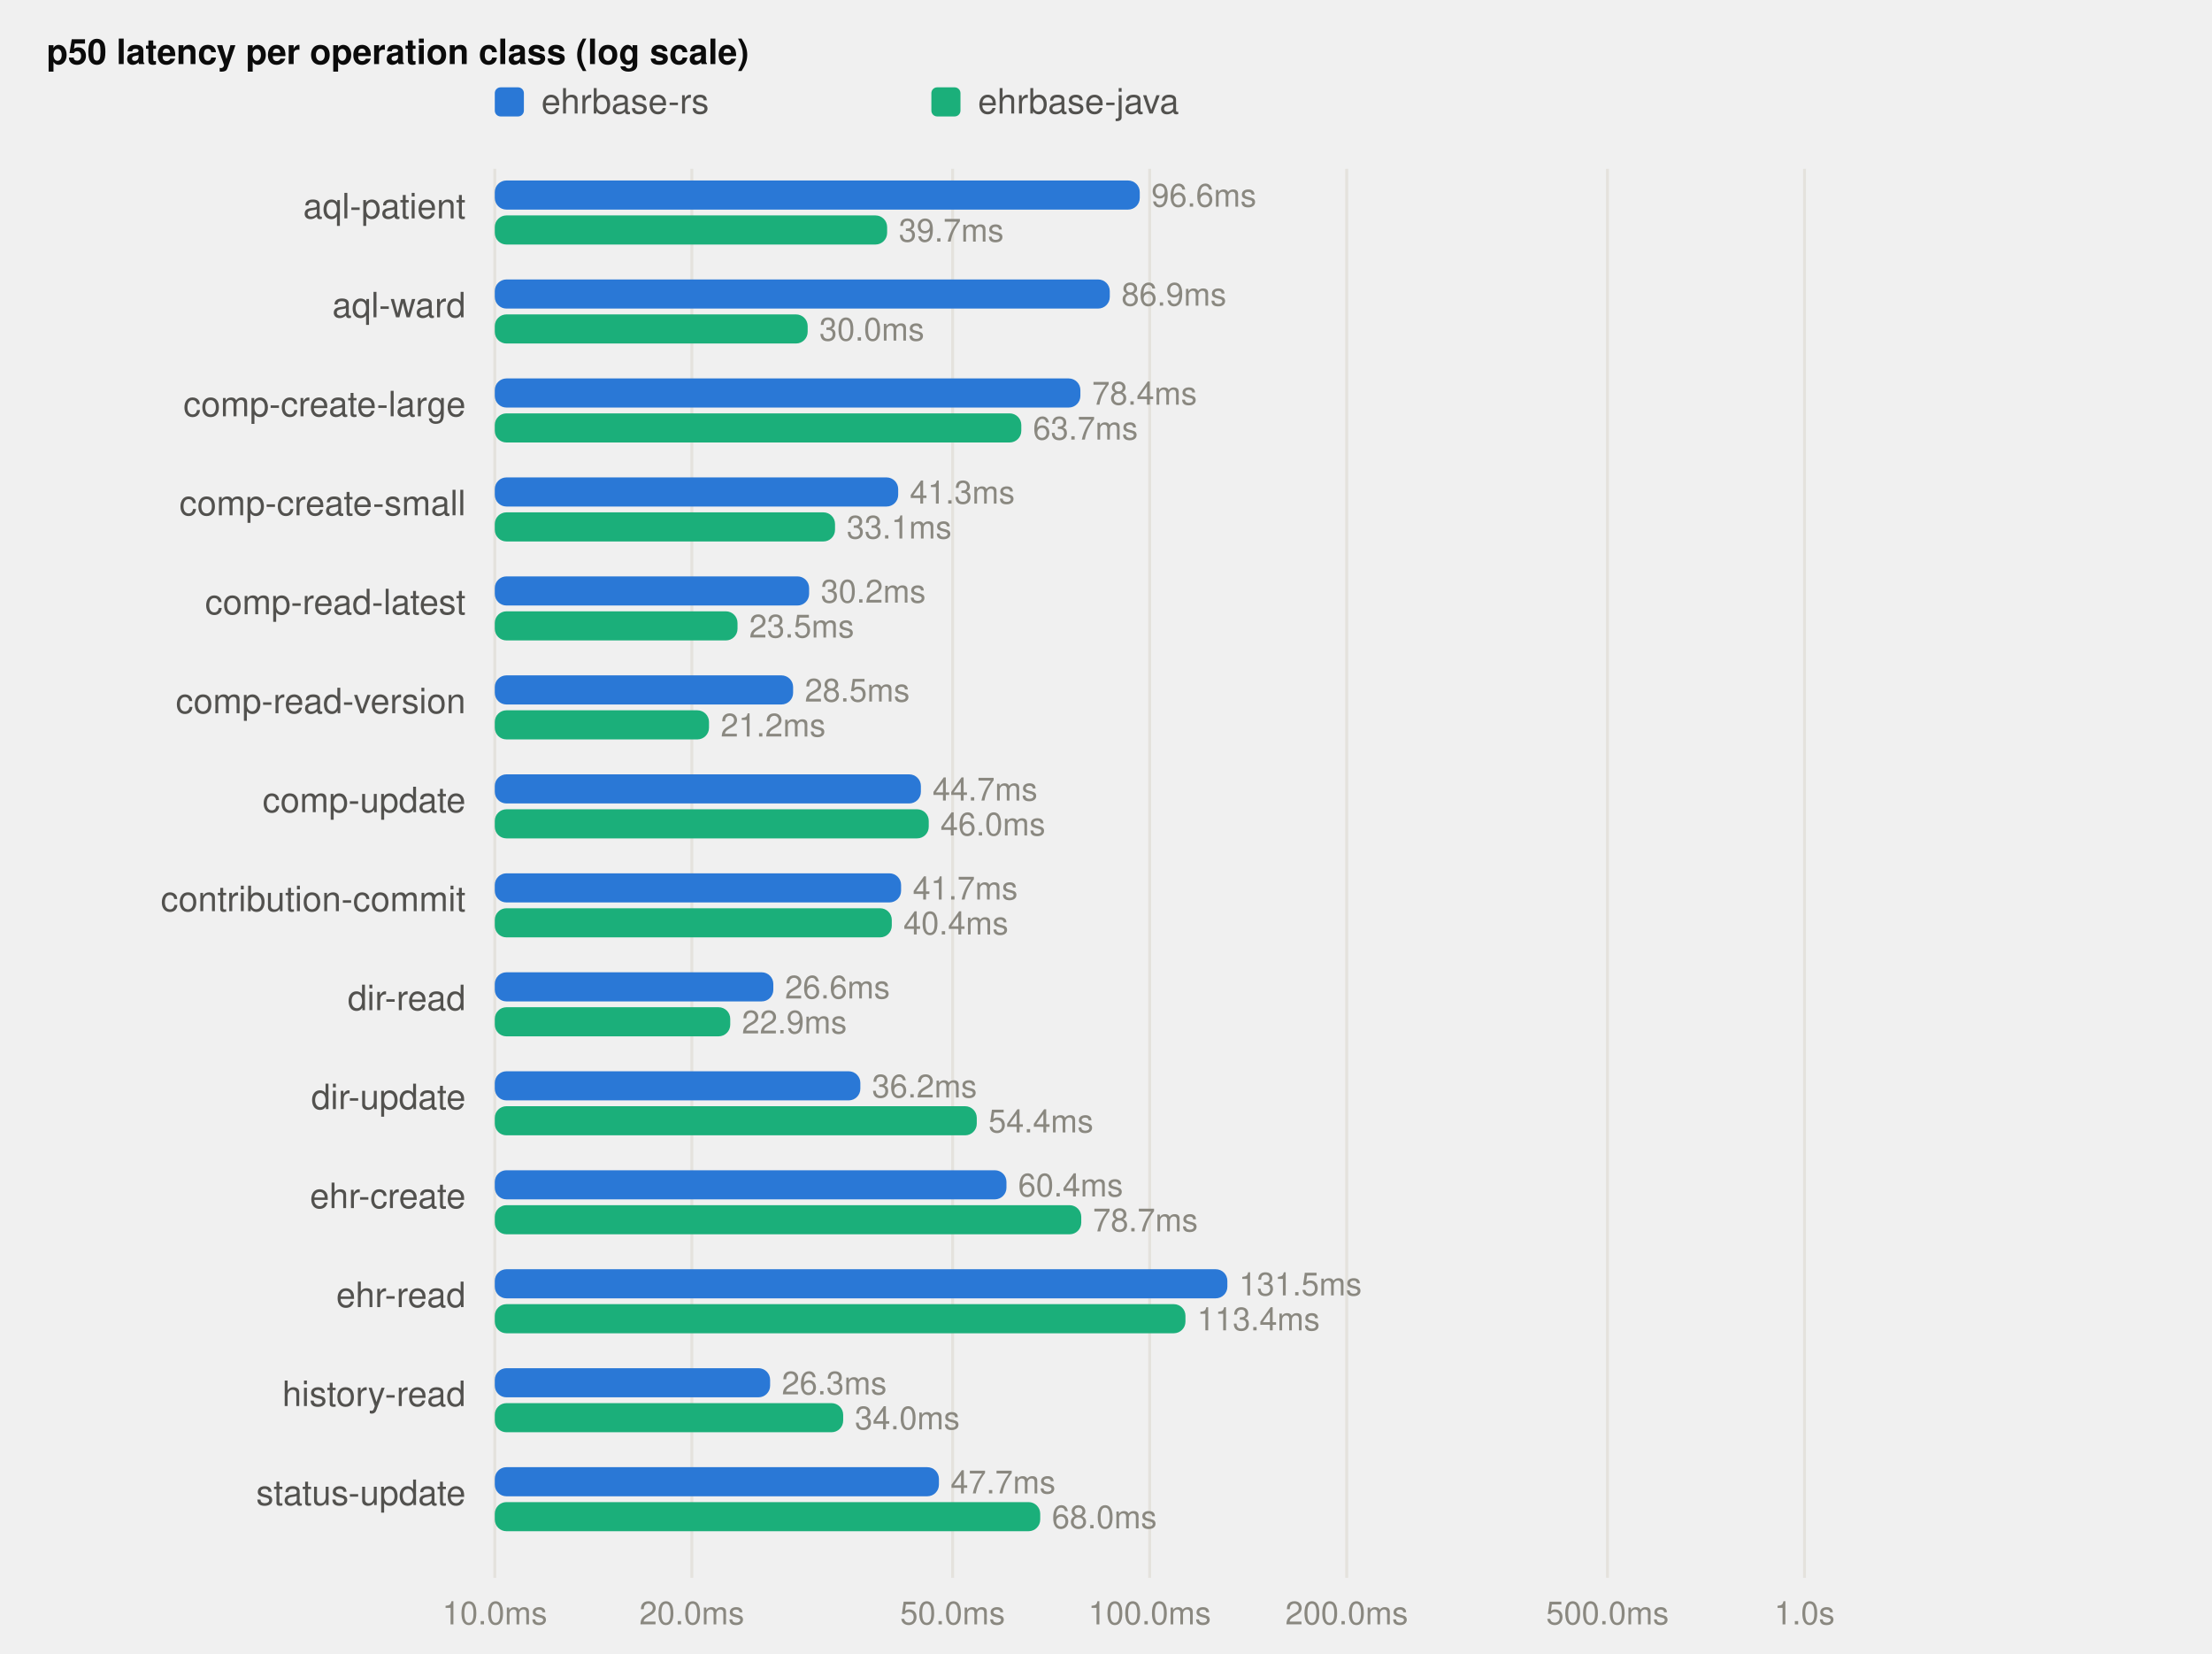
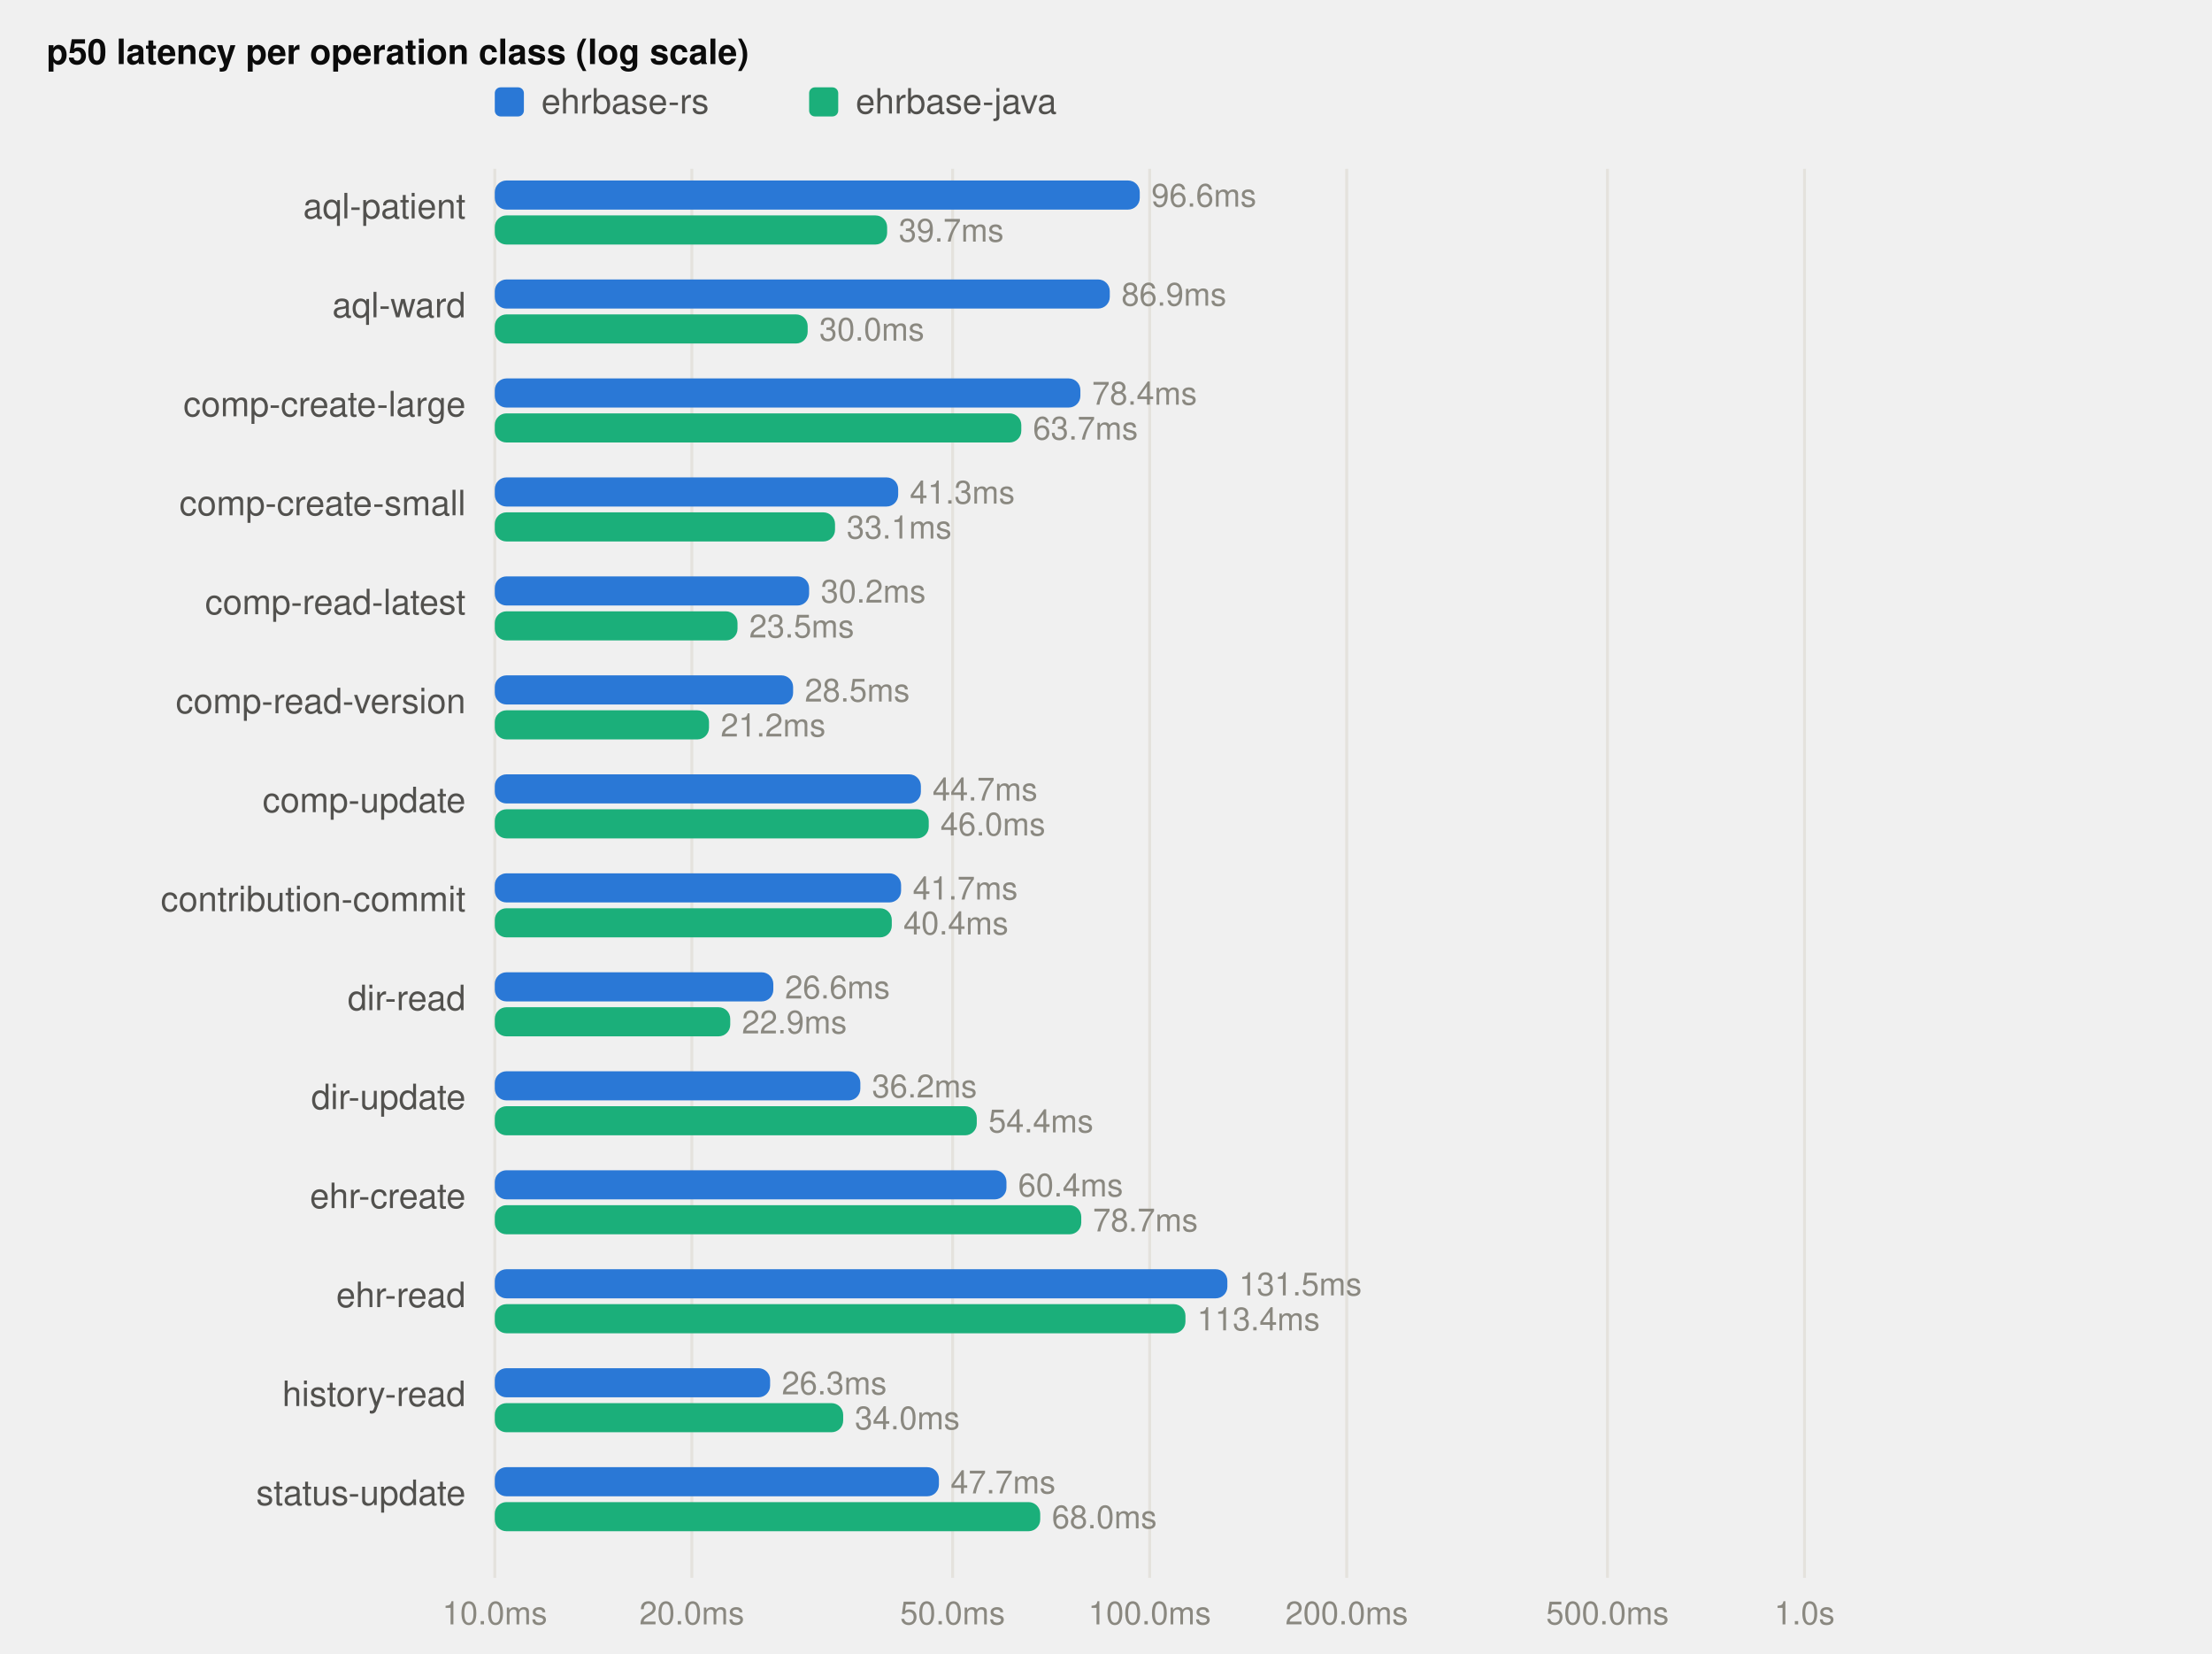
<svg xmlns="http://www.w3.org/2000/svg" viewBox="0 0 760 568" role="img" aria-label="p50 latency per operation class">
  <style>
text { fill: #52514e; font: 12px -apple-system, 'Segoe UI', Helvetica, Arial, sans-serif; }
.title { fill: #0b0b0b; font-weight: 600; }
.muted { fill: #8a8880; font-size: 11px; }
.grid { stroke: #e4e2dd; stroke-width: 1; }
.s1 { fill: #2a78d6; } .s1s { stroke: #2a78d6; }
.s2 { fill: #1baf7a; } .s2s { stroke: #1baf7a; }
@media (prefers-color-scheme: dark) {
text { fill: #c3c2b7; }
.title { fill: #ffffff; }
.muted { fill: #8f8e85; }
.grid { stroke: #3a3a38; }
.s1 { fill: #3987e5; } .s1s { stroke: #3987e5; }
.s2 { fill: #199e70; } .s2s { stroke: #199e70; }
}
</style>
  <text x="16" y="22" class="title">p50 latency per operation class (log scale)</text>
-   <rect class="s1" x="170" y="30" width="10" height="10" rx="2" />
-   <text x="186.0" y="39">ehrbase-rs</text>
-   <rect class="s2" x="320" y="30" width="10" height="10" rx="2" />
-   <text x="336.0" y="39">ehrbase-java</text>
+   <rect class="s1" x="170.0" y="30.0" width="10" height="10" rx="2" />
+   <text x="186.0" y="39.0">ehrbase-rs</text>
+   <rect class="s2" x="278.0" y="30.0" width="10" height="10" rx="2" />
+   <text x="294.0" y="39.0">ehrbase-java</text>
  <line class="grid" x1="170.0" y1="58" x2="170.0" y2="542.0" />
  <text class="muted" x="170.0" y="558.0" text-anchor="middle">10.0ms</text>
  <line class="grid" x1="237.7" y1="58" x2="237.7" y2="542.0" />
  <text class="muted" x="237.7" y="558.0" text-anchor="middle">20.0ms</text>
  <line class="grid" x1="327.3" y1="58" x2="327.3" y2="542.0" />
  <text class="muted" x="327.3" y="558.0" text-anchor="middle">50.0ms</text>
  <line class="grid" x1="395.0" y1="58" x2="395.0" y2="542.0" />
  <text class="muted" x="395.0" y="558.0" text-anchor="middle">100.0ms</text>
  <line class="grid" x1="462.7" y1="58" x2="462.7" y2="542.0" />
  <text class="muted" x="462.7" y="558.0" text-anchor="middle">200.0ms</text>
  <line class="grid" x1="552.3" y1="58" x2="552.3" y2="542.0" />
  <text class="muted" x="552.3" y="558.0" text-anchor="middle">500.0ms</text>
  <line class="grid" x1="620.0" y1="58" x2="620.0" y2="542.0" />
  <text class="muted" x="620.0" y="558.0" text-anchor="middle">1.0s</text>
  <text x="160.0" y="75.0" text-anchor="end">aql-patient</text>
  <rect class="s1" x="170" y="62.0" width="221.6" height="10" rx="4" />
  <text class="muted" x="395.6" y="71.0">96.6ms</text>
  <rect class="s2" x="170" y="74.0" width="134.8" height="10" rx="4" />
  <text class="muted" x="308.8" y="83.0">39.7ms</text>
  <text x="160.0" y="109.0" text-anchor="end">aql-ward</text>
  <rect class="s1" x="170" y="96.0" width="211.3" height="10" rx="4" />
  <text class="muted" x="385.3" y="105.0">86.9ms</text>
  <rect class="s2" x="170" y="108.0" width="107.5" height="10" rx="4" />
  <text class="muted" x="281.5" y="117.0">30.0ms</text>
  <text x="160.0" y="143.0" text-anchor="end">comp-create-large</text>
  <rect class="s1" x="170" y="130.0" width="201.2" height="10" rx="4" />
  <text class="muted" x="375.2" y="139.0">78.4ms</text>
  <rect class="s2" x="170" y="142.0" width="180.9" height="10" rx="4" />
  <text class="muted" x="354.9" y="151.0">63.7ms</text>
  <text x="160.0" y="177.0" text-anchor="end">comp-create-small</text>
  <rect class="s1" x="170" y="164.0" width="138.6" height="10" rx="4" />
  <text class="muted" x="312.6" y="173.0">41.3ms</text>
  <rect class="s2" x="170" y="176.0" width="116.9" height="10" rx="4" />
  <text class="muted" x="290.9" y="185.0">33.1ms</text>
  <text x="160.0" y="211.0" text-anchor="end">comp-read-latest</text>
  <rect class="s1" x="170" y="198.0" width="108.0" height="10" rx="4" />
  <text class="muted" x="282.0" y="207.0">30.2ms</text>
  <rect class="s2" x="170" y="210.0" width="83.4" height="10" rx="4" />
  <text class="muted" x="257.4" y="219.0">23.5ms</text>
  <text x="160.0" y="245.0" text-anchor="end">comp-read-version</text>
  <rect class="s1" x="170" y="232.0" width="102.5" height="10" rx="4" />
  <text class="muted" x="276.5" y="241.0">28.5ms</text>
  <rect class="s2" x="170" y="244.0" width="73.6" height="10" rx="4" />
  <text class="muted" x="247.6" y="253.0">21.2ms</text>
  <text x="160.0" y="279.0" text-anchor="end">comp-update</text>
  <rect class="s1" x="170" y="266.0" width="146.4" height="10" rx="4" />
  <text class="muted" x="320.4" y="275.0">44.7ms</text>
  <rect class="s2" x="170" y="278.0" width="149.1" height="10" rx="4" />
  <text class="muted" x="323.1" y="287.0">46.0ms</text>
  <text x="160.0" y="313.0" text-anchor="end">contribution-commit</text>
  <rect class="s1" x="170" y="300.0" width="139.6" height="10" rx="4" />
  <text class="muted" x="313.6" y="309.0">41.7ms</text>
  <rect class="s2" x="170" y="312.0" width="136.4" height="10" rx="4" />
  <text class="muted" x="310.4" y="321.0">40.4ms</text>
  <text x="160.0" y="347.0" text-anchor="end">dir-read</text>
  <rect class="s1" x="170" y="334.0" width="95.7" height="10" rx="4" />
  <text class="muted" x="269.7" y="343.0">26.6ms</text>
  <rect class="s2" x="170" y="346.0" width="80.9" height="10" rx="4" />
  <text class="muted" x="254.9" y="355.0">22.9ms</text>
  <text x="160.0" y="381.0" text-anchor="end">dir-update</text>
  <rect class="s1" x="170" y="368.0" width="125.6" height="10" rx="4" />
  <text class="muted" x="299.6" y="377.0">36.2ms</text>
  <rect class="s2" x="170" y="380.0" width="165.6" height="10" rx="4" />
  <text class="muted" x="339.6" y="389.0">54.4ms</text>
  <text x="160.0" y="415.0" text-anchor="end">ehr-create</text>
  <rect class="s1" x="170" y="402.0" width="175.8" height="10" rx="4" />
  <text class="muted" x="349.8" y="411.0">60.4ms</text>
  <rect class="s2" x="170" y="414.0" width="201.5" height="10" rx="4" />
  <text class="muted" x="375.5" y="423.0">78.7ms</text>
  <text x="160.0" y="449.0" text-anchor="end">ehr-read</text>
  <rect class="s1" x="170" y="436.0" width="251.7" height="10" rx="4" />
  <text class="muted" x="425.7" y="445.0">131.5ms</text>
  <rect class="s2" x="170" y="448.0" width="237.3" height="10" rx="4" />
  <text class="muted" x="411.3" y="457.0">113.4ms</text>
  <text x="160.0" y="483.0" text-anchor="end">history-read</text>
  <rect class="s1" x="170" y="470.0" width="94.6" height="10" rx="4" />
  <text class="muted" x="268.6" y="479.0">26.3ms</text>
  <rect class="s2" x="170" y="482.0" width="119.7" height="10" rx="4" />
  <text class="muted" x="293.7" y="491.0">34.0ms</text>
  <text x="160.0" y="517.0" text-anchor="end">status-update</text>
  <rect class="s1" x="170" y="504.0" width="152.6" height="10" rx="4" />
  <text class="muted" x="326.6" y="513.0">47.7ms</text>
  <rect class="s2" x="170" y="516.0" width="187.4" height="10" rx="4" />
  <text class="muted" x="361.4" y="525.0">68.0ms</text>
</svg>
